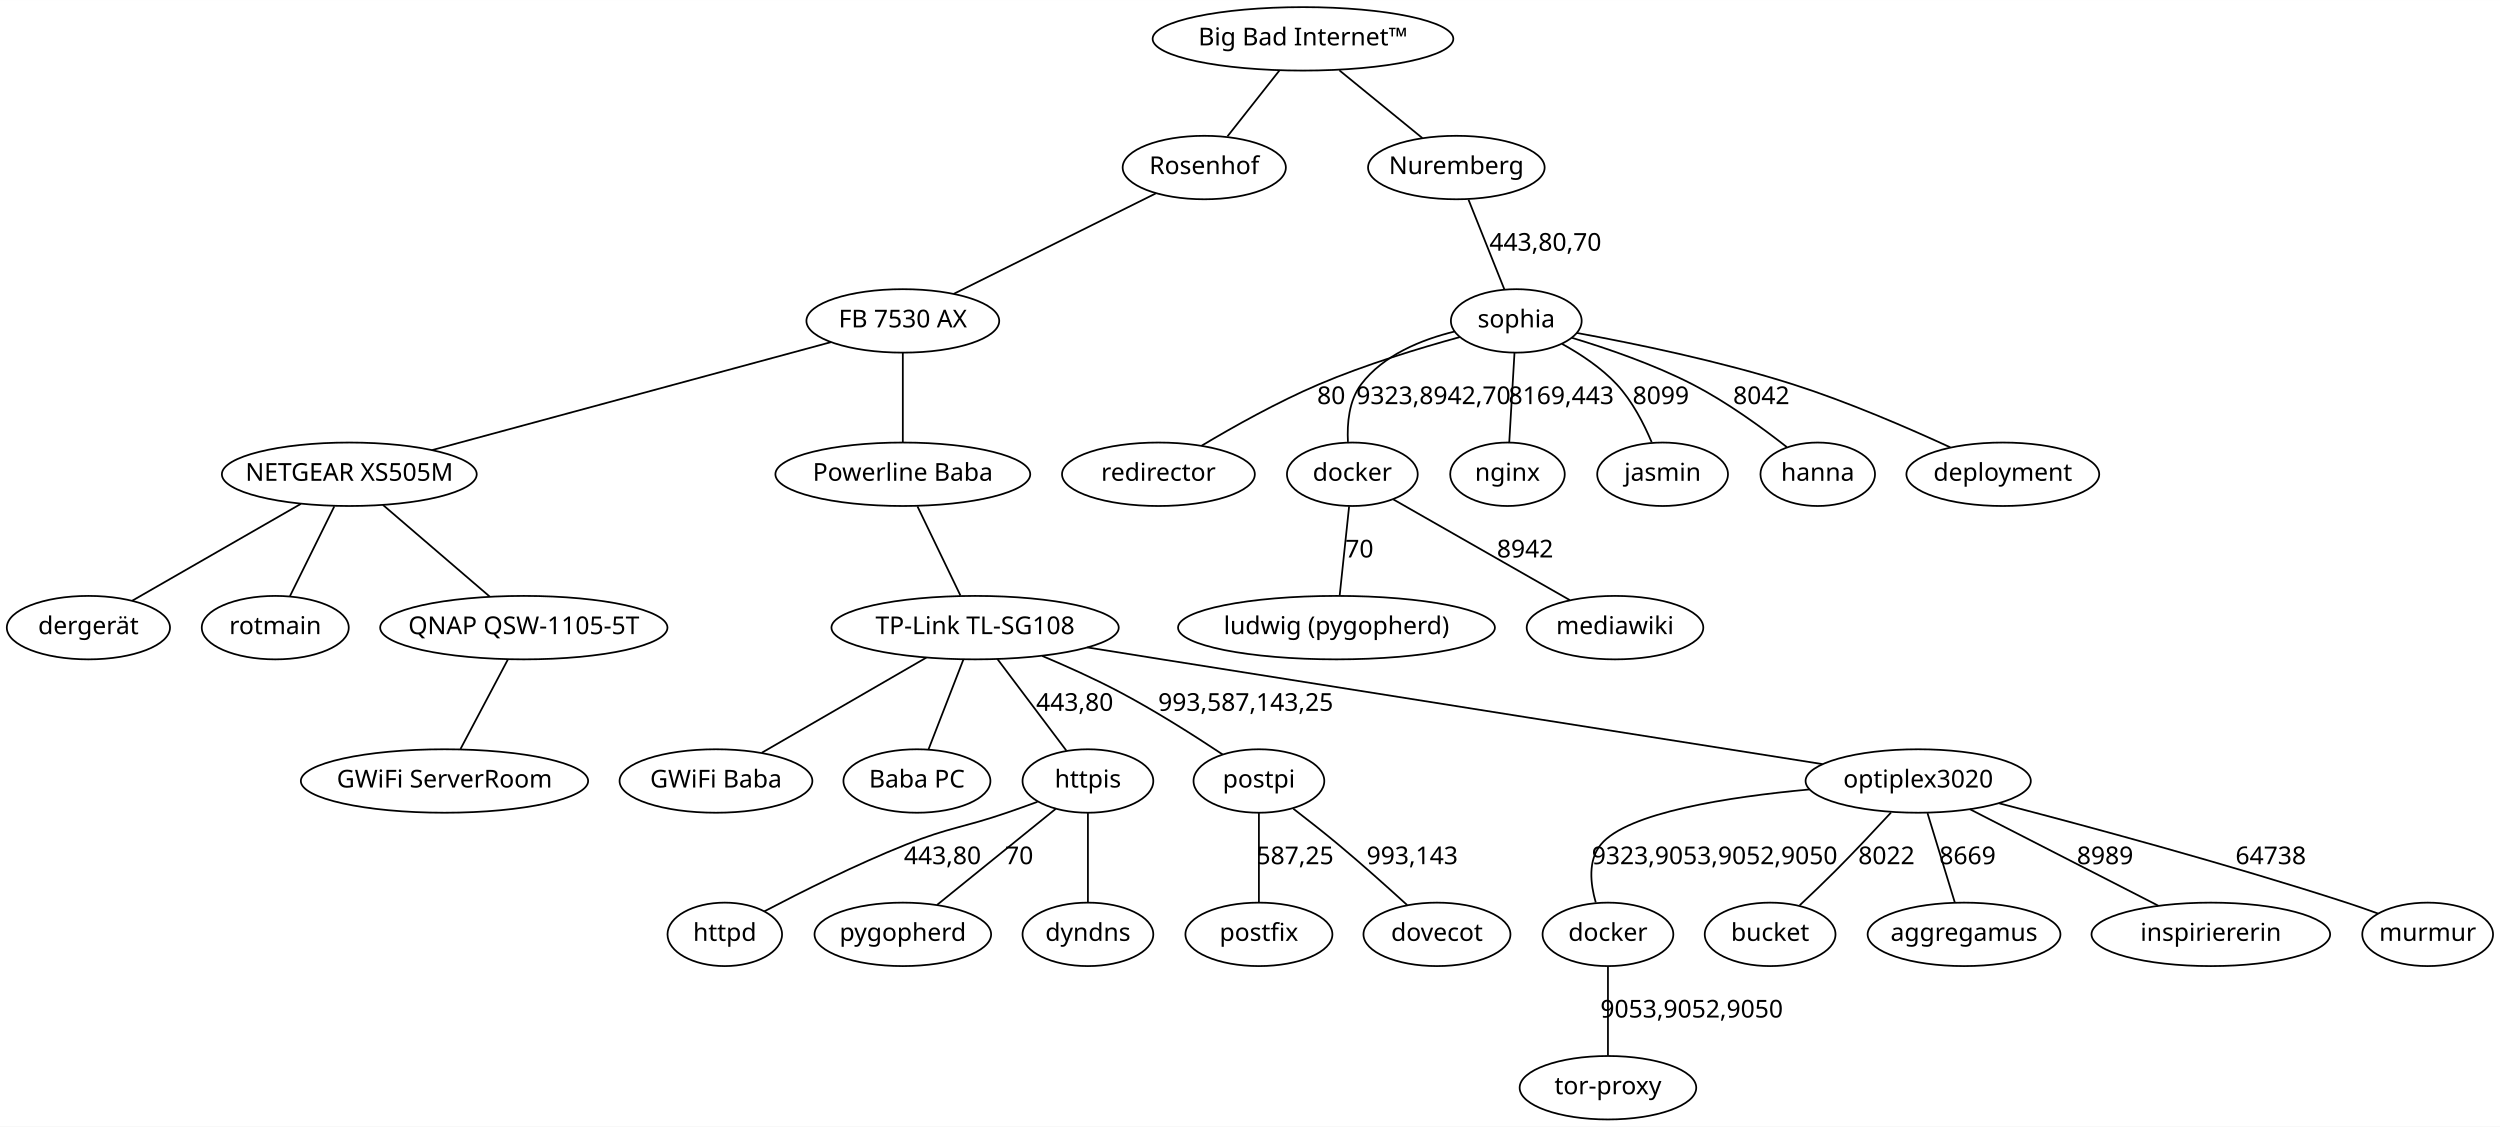
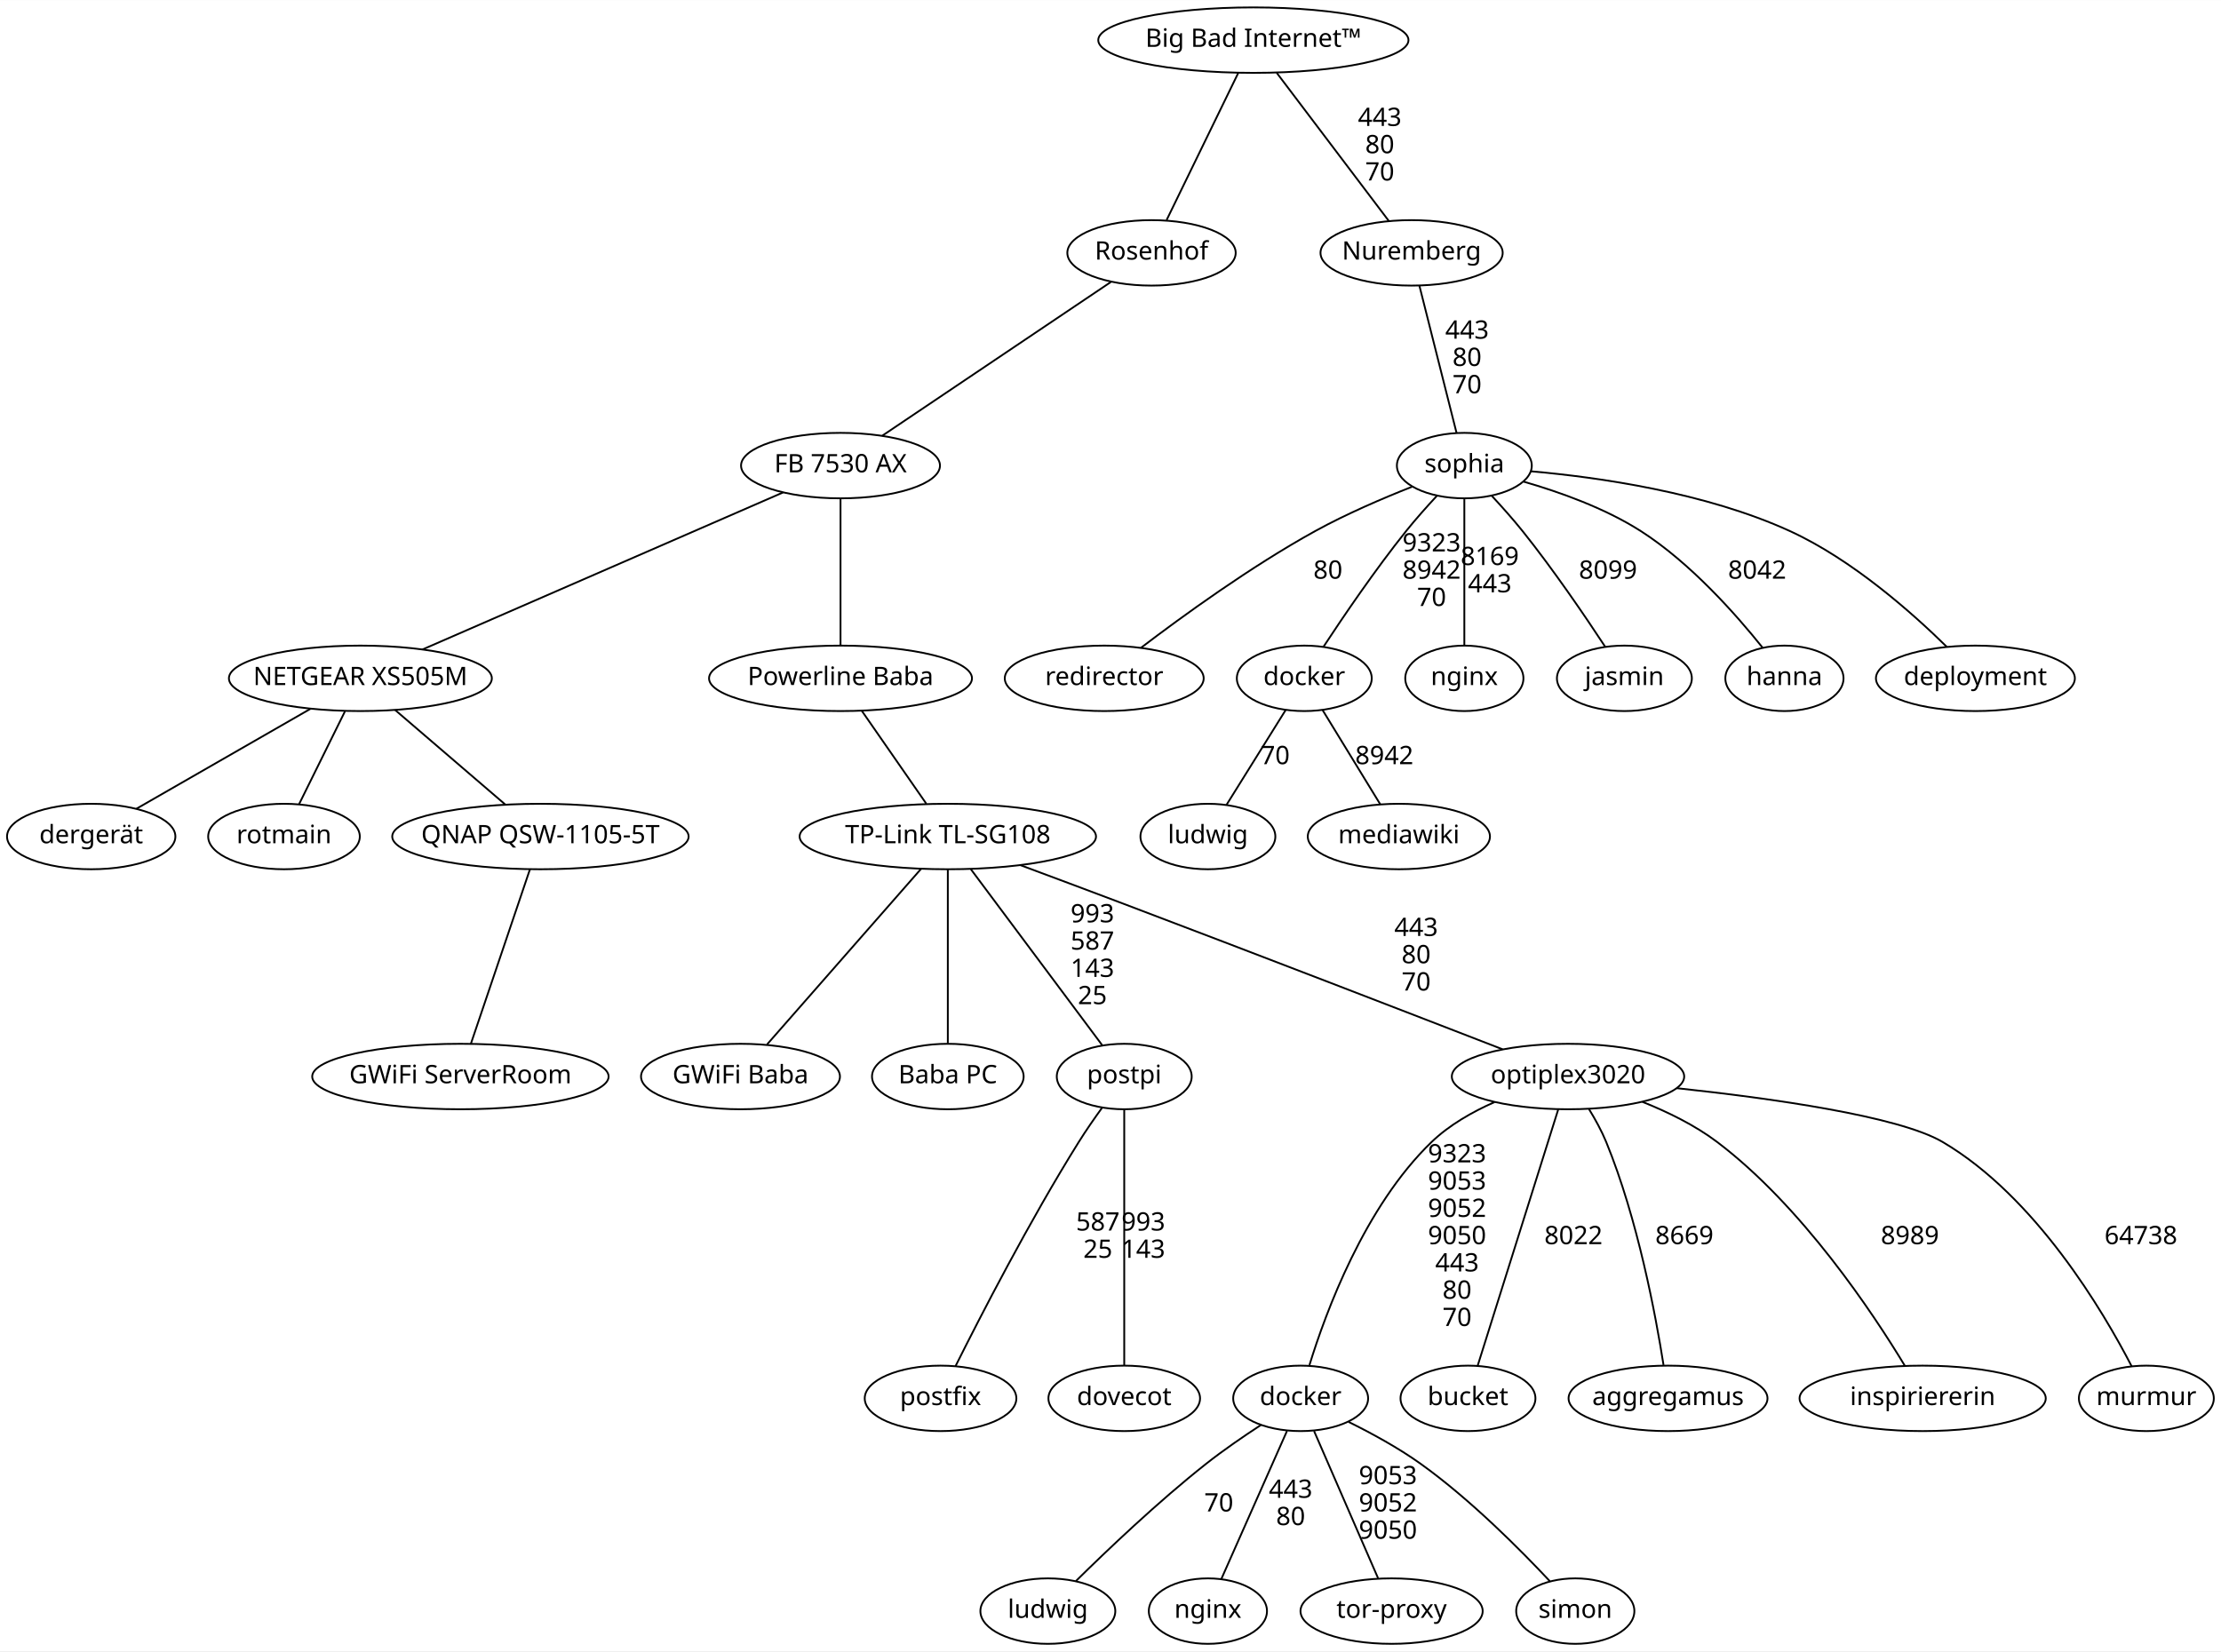
- <svg xmlns="http://www.w3.org/2000/svg" width="1418pt" height="639pt" viewBox="0.00 0.00 1418.19 639.00">
-   <g id="graph0" class="graph" transform="scale(1 1) rotate(0) translate(4 635)">
-     <polygon fill="white" stroke="transparent" points="-4,4 -4,-635 1414.19,-635 1414.19,4 -4,4" />
+ <svg xmlns="http://www.w3.org/2000/svg" width="1221pt" height="908pt" viewBox="0.00 0.00 1221.19 908.00">
+   <g id="graph0" class="graph" transform="scale(1 1) rotate(0) translate(4 904)">
+     <polygon fill="white" stroke="transparent" points="-4,4 -4,-904 1217.19,-904 1217.19,4 -4,4" />
    <g id="node1" class="node">
-       <ellipse fill="none" stroke="black" cx="735.15" cy="-613" rx="85.29" ry="18" />
-       <text text-anchor="middle" x="735.15" y="-609.3" font-family="Unifont" font-size="14.00">Big Bad Internet™</text>
+       <ellipse fill="none" stroke="black" cx="685.15" cy="-882" rx="85.29" ry="18" />
+       <text text-anchor="middle" x="685.15" y="-878.3" font-family="Unifont" font-size="14.00">Big Bad Internet™</text>
    </g>
    <g id="node2" class="node">
-       <ellipse fill="none" stroke="black" cx="679.15" cy="-540" rx="46.29" ry="18" />
-       <text text-anchor="middle" x="679.15" y="-536.3" font-family="Unifont" font-size="14.00">Rosenhof</text>
+       <ellipse fill="none" stroke="black" cx="629.15" cy="-765" rx="46.29" ry="18" />
+       <text text-anchor="middle" x="629.15" y="-761.3" font-family="Unifont" font-size="14.00">Rosenhof</text>
    </g>
    <g id="edge1" class="edge">
-       <path fill="none" stroke="black" d="M721.87,-595.17C712.95,-583.86 701.23,-569 692.32,-557.71" />
+       <path fill="none" stroke="black" d="M676.88,-864.03C666.3,-842.29 648.05,-804.81 637.44,-783.04" />
+     </g>
+     <g id="node26" class="node">
+       <ellipse fill="none" stroke="black" cx="772.15" cy="-765" rx="50.09" ry="18" />
+       <text text-anchor="middle" x="772.15" y="-761.3" font-family="Unifont" font-size="14.00">Nuremberg</text>
+     </g>
+     <g id="edge25" class="edge">
+       <path fill="none" stroke="black" d="M697.98,-864.03C714.53,-842.16 743.11,-804.38 759.54,-782.66" />
+       <text text-anchor="middle" x="754.65" y="-834.8" font-family="Unifont" font-size="14.00">443</text>
+       <text text-anchor="middle" x="754.65" y="-819.8" font-family="Unifont" font-size="14.00">80</text>
+       <text text-anchor="middle" x="754.65" y="-804.8" font-family="Unifont" font-size="14.00">70</text>
+     </g>
+     <g id="node3" class="node">
+       <ellipse fill="none" stroke="black" cx="458.15" cy="-648" rx="54.69" ry="18" />
+       <text text-anchor="middle" x="458.15" y="-644.3" font-family="Unifont" font-size="14.00">FB 7530 AX</text>
+     </g>
+     <g id="edge2" class="edge">
+       <path fill="none" stroke="black" d="M606.79,-748.97C574.2,-727.05 513.95,-686.53 481.05,-664.4" />
+     </g>
+     <g id="node4" class="node">
+       <ellipse fill="none" stroke="black" cx="194.15" cy="-531" rx="72.29" ry="18" />
+       <text text-anchor="middle" x="194.15" y="-527.3" font-family="Unifont" font-size="14.00">NETGEAR XS505M</text>
+     </g>
+     <g id="edge3" class="edge">
+       <path fill="none" stroke="black" d="M426.56,-633.24C376.61,-611.48 279.76,-569.29 228.27,-546.86" />
+     </g>
+     <g id="node9" class="node">
+       <ellipse fill="none" stroke="black" cx="458.15" cy="-531" rx="72.29" ry="18" />
+       <text text-anchor="middle" x="458.15" y="-527.3" font-family="Unifont" font-size="14.00">Powerline Baba</text>
+     </g>
+     <g id="edge8" class="edge">
+       <path fill="none" stroke="black" d="M458.15,-629.53C458.15,-607.79 458.15,-570.89 458.15,-549.25" />
+     </g>
+     <g id="node5" class="node">
+       <ellipse fill="none" stroke="black" cx="46.15" cy="-444" rx="46.29" ry="18" />
+       <text text-anchor="middle" x="46.15" y="-440.3" font-family="Unifont" font-size="14.00">dergerät</text>
+     </g>
+     <g id="edge4" class="edge">
+       <path fill="none" stroke="black" d="M166.66,-514.21C139.24,-498.46 97.49,-474.49 71.03,-459.29" />
+     </g>
+     <g id="node6" class="node">
+       <ellipse fill="none" stroke="black" cx="152.15" cy="-444" rx="41.69" ry="18" />
+       <text text-anchor="middle" x="152.15" y="-440.3" font-family="Unifont" font-size="14.00">rotmain</text>
+     </g>
+     <g id="edge5" class="edge">
+       <path fill="none" stroke="black" d="M185.65,-512.8C178.31,-497.95 167.78,-476.64 160.49,-461.89" />
+     </g>
+     <g id="node7" class="node">
+       <ellipse fill="none" stroke="black" cx="293.15" cy="-444" rx="81.49" ry="18" />
+       <text text-anchor="middle" x="293.15" y="-440.3" font-family="Unifont" font-size="14.00">QNAP QSW-1105-5T</text>
+     </g>
+     <g id="edge6" class="edge">
+       <path fill="none" stroke="black" d="M213.23,-513.61C230.65,-498.66 256.27,-476.66 273.78,-461.63" />
+     </g>
+     <g id="node8" class="node">
+       <ellipse fill="none" stroke="black" cx="249.15" cy="-312" rx="81.49" ry="18" />
+       <text text-anchor="middle" x="249.15" y="-308.3" font-family="Unifont" font-size="14.00">GWiFi ServerRoom</text>
+     </g>
+     <g id="edge7" class="edge">
+       <path fill="none" stroke="black" d="M287.39,-426C278.96,-401.09 263.33,-354.92 254.9,-330" />
+     </g>
+     <g id="node10" class="node">
+       <ellipse fill="none" stroke="black" cx="517.15" cy="-444" rx="81.49" ry="18" />
+       <text text-anchor="middle" x="517.15" y="-440.3" font-family="Unifont" font-size="14.00">TP-Link TL-SG108</text>
+     </g>
+     <g id="edge9" class="edge">
+       <path fill="none" stroke="black" d="M469.8,-513.21C480.08,-498.4 494.98,-476.93 505.31,-462.05" />
+     </g>
+     <g id="node11" class="node">
+       <ellipse fill="none" stroke="black" cx="403.15" cy="-312" rx="54.69" ry="18" />
+       <text text-anchor="middle" x="403.15" y="-308.3" font-family="Unifont" font-size="14.00">GWiFi Baba</text>
+     </g>
+     <g id="edge10" class="edge">
+       <path fill="none" stroke="black" d="M502.48,-426.27C480.59,-401.31 439.62,-354.59 417.76,-329.66" />
+     </g>
+     <g id="node12" class="node">
+       <ellipse fill="none" stroke="black" cx="517.15" cy="-312" rx="41.69" ry="18" />
+       <text text-anchor="middle" x="517.15" y="-308.3" font-family="Unifont" font-size="14.00">Baba PC</text>
+     </g>
+     <g id="edge11" class="edge">
+       <path fill="none" stroke="black" d="M517.15,-425.74C517.15,-400.87 517.15,-355.24 517.15,-330.33" />
+     </g>
+     <g id="node13" class="node">
+       <ellipse fill="none" stroke="black" cx="614.15" cy="-312" rx="37.09" ry="18" />
+       <text text-anchor="middle" x="614.15" y="-308.3" font-family="Unifont" font-size="14.00">postpi</text>
+     </g>
+     <g id="edge12" class="edge">
+       <path fill="none" stroke="black" d="M529.83,-426C548.62,-400.82 583.63,-353.89 602.07,-329.18" />
+       <text text-anchor="middle" x="596.65" y="-396.8" font-family="Unifont" font-size="14.00">993</text>
+       <text text-anchor="middle" x="596.65" y="-381.8" font-family="Unifont" font-size="14.00">587</text>
+       <text text-anchor="middle" x="596.65" y="-366.8" font-family="Unifont" font-size="14.00">143</text>
+       <text text-anchor="middle" x="596.65" y="-351.8" font-family="Unifont" font-size="14.00">25</text>
+     </g>
+     <g id="node16" class="node">
+       <ellipse fill="none" stroke="black" cx="858.15" cy="-312" rx="63.89" ry="18" />
+       <text text-anchor="middle" x="858.15" y="-308.3" font-family="Unifont" font-size="14.00">optiplex3020</text>
+     </g>
+     <g id="edge15" class="edge">
+       <path fill="none" stroke="black" d="M556.97,-428.28C573.72,-422.06 593.39,-414.72 611.15,-408 686.34,-379.54 774.15,-345.6 822.2,-326.97" />
+       <text text-anchor="middle" x="774.65" y="-389.3" font-family="Unifont" font-size="14.00">443</text>
+       <text text-anchor="middle" x="774.65" y="-374.3" font-family="Unifont" font-size="14.00">80</text>
+       <text text-anchor="middle" x="774.65" y="-359.3" font-family="Unifont" font-size="14.00">70</text>
+     </g>
+     <g id="node14" class="node">
+       <ellipse fill="none" stroke="black" cx="513.15" cy="-135" rx="41.69" ry="18" />
+       <text text-anchor="middle" x="513.15" y="-131.3" font-family="Unifont" font-size="14.00">postfix</text>
+     </g>
+     <g id="edge13" class="edge">
+       <path fill="none" stroke="black" d="M602.02,-294.9C597.79,-289.06 593.1,-282.33 589.15,-276 562.17,-232.85 534.71,-179.41 521.4,-152.75" />
+       <text text-anchor="middle" x="599.65" y="-227.3" font-family="Unifont" font-size="14.00">587</text>
+       <text text-anchor="middle" x="599.65" y="-212.3" font-family="Unifont" font-size="14.00">25</text>
+     </g>
+     <g id="node15" class="node">
+       <ellipse fill="none" stroke="black" cx="614.15" cy="-135" rx="41.69" ry="18" />
+       <text text-anchor="middle" x="614.15" y="-131.3" font-family="Unifont" font-size="14.00">dovecot</text>
+     </g>
+     <g id="edge14" class="edge">
+       <path fill="none" stroke="black" d="M614.15,-293.9C614.15,-260.45 614.15,-186.68 614.15,-153.17" />
+       <text text-anchor="middle" x="624.65" y="-227.3" font-family="Unifont" font-size="14.00">993</text>
+       <text text-anchor="middle" x="624.65" y="-212.3" font-family="Unifont" font-size="14.00">143</text>
+     </g>
+     <g id="node17" class="node">
+       <ellipse fill="none" stroke="black" cx="711.15" cy="-135" rx="37.09" ry="18" />
+       <text text-anchor="middle" x="711.15" y="-131.3" font-family="Unifont" font-size="14.00">docker</text>
+     </g>
+     <g id="edge16" class="edge">
+       <path fill="none" stroke="black" d="M817.75,-297.94C805.58,-292.57 792.88,-285.37 783.15,-276 746.32,-240.56 724.88,-182.19 715.99,-153.31" />
+       <text text-anchor="middle" x="797.15" y="-264.8" font-family="Unifont" font-size="14.00">9323</text>
+       <text text-anchor="middle" x="797.15" y="-249.8" font-family="Unifont" font-size="14.00">9053</text>
+       <text text-anchor="middle" x="797.15" y="-234.8" font-family="Unifont" font-size="14.00">9052</text>
+       <text text-anchor="middle" x="797.15" y="-219.8" font-family="Unifont" font-size="14.00">9050</text>
+       <text text-anchor="middle" x="797.15" y="-204.8" font-family="Unifont" font-size="14.00">443</text>
+       <text text-anchor="middle" x="797.15" y="-189.8" font-family="Unifont" font-size="14.00">80</text>
+       <text text-anchor="middle" x="797.15" y="-174.8" font-family="Unifont" font-size="14.00">70</text>
+     </g>
+     <g id="node22" class="node">
+       <ellipse fill="none" stroke="black" cx="803.15" cy="-135" rx="37.09" ry="18" />
+       <text text-anchor="middle" x="803.15" y="-131.3" font-family="Unifont" font-size="14.00">bucket</text>
+     </g>
+     <g id="edge21" class="edge">
+       <path fill="none" stroke="black" d="M852.77,-293.9C842.23,-260.36 818.95,-186.3 808.46,-152.91" />
+       <text text-anchor="middle" x="861.15" y="-219.8" font-family="Unifont" font-size="14.00">8022</text>
+     </g>
+     <g id="node23" class="node">
+       <ellipse fill="none" stroke="black" cx="913.15" cy="-135" rx="54.69" ry="18" />
+       <text text-anchor="middle" x="913.15" y="-131.3" font-family="Unifont" font-size="14.00">aggregamus</text>
+     </g>
+     <g id="edge22" class="edge">
+       <path fill="none" stroke="black" d="M869.69,-294.09C873.11,-288.52 876.62,-282.16 879.15,-276 896.52,-233.65 906.43,-180.31 910.67,-153.33" />
+       <text text-anchor="middle" x="922.15" y="-219.8" font-family="Unifont" font-size="14.00">8669</text>
+     </g>
+     <g id="node24" class="node">
+       <ellipse fill="none" stroke="black" cx="1053.15" cy="-135" rx="67.69" ry="18" />
+       <text text-anchor="middle" x="1053.15" y="-131.3" font-family="Unifont" font-size="14.00">inspiriererin</text>
+     </g>
+     <g id="edge23" class="edge">
+       <path fill="none" stroke="black" d="M899.05,-298.08C912.89,-292.57 927.92,-285.24 940.15,-276 986.98,-240.58 1025.97,-181.68 1043.38,-152.89" />
+       <text text-anchor="middle" x="1046.15" y="-219.8" font-family="Unifont" font-size="14.00">8989</text>
+     </g>
+     <g id="node25" class="node">
+       <ellipse fill="none" stroke="black" cx="1176.15" cy="-135" rx="37.09" ry="18" />
+       <text text-anchor="middle" x="1176.15" y="-131.3" font-family="Unifont" font-size="14.00">murmur</text>
+     </g>
+     <g id="edge24" class="edge">
+       <path fill="none" stroke="black" d="M917.73,-305.62C969.51,-300.09 1039.92,-290.27 1064.15,-276 1115.38,-245.83 1152.51,-182.75 1168.06,-152.66" />
+       <text text-anchor="middle" x="1173.15" y="-219.8" font-family="Unifont" font-size="14.00">64738</text>
+     </g>
+     <g id="node18" class="node">
+       <ellipse fill="none" stroke="black" cx="572.15" cy="-18" rx="37.09" ry="18" />
+       <text text-anchor="middle" x="572.15" y="-14.3" font-family="Unifont" font-size="14.00">ludwig</text>
+     </g>
+     <g id="edge19" class="edge">
+       <path fill="none" stroke="black" d="M689.38,-120.4C679.86,-114.19 668.71,-106.55 659.15,-99 632.73,-78.16 604.45,-51.19 587.54,-34.49" />
+       <text text-anchor="middle" x="666.15" y="-72.8" font-family="Unifont" font-size="14.00">70</text>
+     </g>
+     <g id="node19" class="node">
+       <ellipse fill="none" stroke="black" cx="660.15" cy="-18" rx="32.49" ry="18" />
+       <text text-anchor="middle" x="660.15" y="-14.3" font-family="Unifont" font-size="14.00">nginx</text>
+     </g>
+     <g id="edge18" class="edge">
+       <path fill="none" stroke="black" d="M703.62,-117.03C693.92,-95.16 677.17,-57.38 667.54,-35.66" />
+       <text text-anchor="middle" x="705.65" y="-80.3" font-family="Unifont" font-size="14.00">443</text>
+       <text text-anchor="middle" x="705.65" y="-65.3" font-family="Unifont" font-size="14.00">80</text>
+     </g>
+     <g id="node20" class="node">
+       <ellipse fill="none" stroke="black" cx="761.15" cy="-18" rx="50.09" ry="18" />
+       <text text-anchor="middle" x="761.15" y="-14.3" font-family="Unifont" font-size="14.00">tor-proxy</text>
+     </g>
+     <g id="edge17" class="edge">
+       <path fill="none" stroke="black" d="M718.52,-117.03C727.98,-95.29 744.27,-57.81 753.74,-36.04" />
+       <text text-anchor="middle" x="759.15" y="-87.8" font-family="Unifont" font-size="14.00">9053</text>
+       <text text-anchor="middle" x="759.15" y="-72.8" font-family="Unifont" font-size="14.00">9052</text>
+       <text text-anchor="middle" x="759.15" y="-57.8" font-family="Unifont" font-size="14.00">9050</text>
+     </g>
+     <g id="node21" class="node">
+       <ellipse fill="none" stroke="black" cx="862.15" cy="-18" rx="32.49" ry="18" />
+       <text text-anchor="middle" x="862.15" y="-14.3" font-family="Unifont" font-size="14.00">simon</text>
+     </g>
+     <g id="edge20" class="edge">
+       <path fill="none" stroke="black" d="M737.48,-122.06C749.96,-115.9 764.81,-107.83 777.15,-99 804.5,-79.42 832.12,-51.59 848.16,-34.45" />
    </g>
    <g id="node27" class="node">
-       <ellipse fill="none" stroke="black" cx="822.15" cy="-540" rx="50.09" ry="18" />
-       <text text-anchor="middle" x="822.15" y="-536.3" font-family="Unifont" font-size="14.00">Nuremberg</text>
+       <ellipse fill="none" stroke="black" cx="801.15" cy="-648" rx="37.09" ry="18" />
+       <text text-anchor="middle" x="801.15" y="-644.3" font-family="Unifont" font-size="14.00">sophia</text>
    </g>
    <g id="edge26" class="edge">
-       <path fill="none" stroke="black" d="M755.76,-595.17C770.03,-583.53 788.9,-568.13 802.87,-556.73" />
-     </g>
-     <g id="node3" class="node">
-       <ellipse fill="none" stroke="black" cx="508.15" cy="-453" rx="54.69" ry="18" />
-       <text text-anchor="middle" x="508.15" y="-449.3" font-family="Unifont" font-size="14.00">FB 7530 AX</text>
-     </g>
-     <g id="edge2" class="edge">
-       <path fill="none" stroke="black" d="M651.67,-525.34C620.23,-509.72 568.98,-484.24 536.98,-468.33" />
-     </g>
-     <g id="node4" class="node">
-       <ellipse fill="none" stroke="black" cx="194.15" cy="-366" rx="72.29" ry="18" />
-       <text text-anchor="middle" x="194.15" y="-362.3" font-family="Unifont" font-size="14.00">NETGEAR XS505M</text>
-     </g>
-     <g id="edge3" class="edge">
-       <path fill="none" stroke="black" d="M467.42,-440.97C409.26,-425.23 302.66,-396.38 241.2,-379.74" />
-     </g>
-     <g id="node9" class="node">
-       <ellipse fill="none" stroke="black" cx="508.15" cy="-366" rx="72.29" ry="18" />
-       <text text-anchor="middle" x="508.15" y="-362.3" font-family="Unifont" font-size="14.00">Powerline Baba</text>
-     </g>
-     <g id="edge8" class="edge">
-       <path fill="none" stroke="black" d="M508.15,-434.8C508.15,-420.05 508.15,-398.92 508.15,-384.18" />
-     </g>
-     <g id="node5" class="node">
-       <ellipse fill="none" stroke="black" cx="46.15" cy="-279" rx="46.29" ry="18" />
-       <text text-anchor="middle" x="46.15" y="-275.3" font-family="Unifont" font-size="14.00">dergerät</text>
-     </g>
-     <g id="edge4" class="edge">
-       <path fill="none" stroke="black" d="M166.66,-349.21C139.24,-333.46 97.49,-309.49 71.03,-294.29" />
-     </g>
-     <g id="node6" class="node">
-       <ellipse fill="none" stroke="black" cx="152.15" cy="-279" rx="41.69" ry="18" />
-       <text text-anchor="middle" x="152.15" y="-275.3" font-family="Unifont" font-size="14.00">rotmain</text>
-     </g>
-     <g id="edge5" class="edge">
-       <path fill="none" stroke="black" d="M185.65,-347.8C178.31,-332.95 167.78,-311.64 160.49,-296.89" />
-     </g>
-     <g id="node7" class="node">
-       <ellipse fill="none" stroke="black" cx="293.15" cy="-279" rx="81.49" ry="18" />
-       <text text-anchor="middle" x="293.15" y="-275.3" font-family="Unifont" font-size="14.00">QNAP QSW-1105-5T</text>
-     </g>
-     <g id="edge6" class="edge">
-       <path fill="none" stroke="black" d="M213.23,-348.61C230.65,-333.66 256.27,-311.66 273.78,-296.63" />
-     </g>
-     <g id="node8" class="node">
-       <ellipse fill="none" stroke="black" cx="248.15" cy="-192" rx="81.49" ry="18" />
-       <text text-anchor="middle" x="248.15" y="-188.3" font-family="Unifont" font-size="14.00">GWiFi ServerRoom</text>
-     </g>
-     <g id="edge7" class="edge">
-       <path fill="none" stroke="black" d="M284.04,-260.8C276.23,-246.05 265.04,-224.92 257.24,-210.18" />
-     </g>
-     <g id="node10" class="node">
-       <ellipse fill="none" stroke="black" cx="549.15" cy="-279" rx="81.49" ry="18" />
-       <text text-anchor="middle" x="549.15" y="-275.3" font-family="Unifont" font-size="14.00">TP-Link TL-SG108</text>
-     </g>
-     <g id="edge9" class="edge">
-       <path fill="none" stroke="black" d="M516.44,-347.8C523.56,-333.05 533.75,-311.92 540.86,-297.18" />
-     </g>
-     <g id="node11" class="node">
-       <ellipse fill="none" stroke="black" cx="402.15" cy="-192" rx="54.69" ry="18" />
-       <text text-anchor="middle" x="402.15" y="-188.3" font-family="Unifont" font-size="14.00">GWiFi Baba</text>
-     </g>
-     <g id="edge10" class="edge">
-       <path fill="none" stroke="black" d="M521.5,-262.01C494.72,-246.53 454.41,-223.22 428.19,-208.06" />
-     </g>
-     <g id="node12" class="node">
-       <ellipse fill="none" stroke="black" cx="516.15" cy="-192" rx="41.69" ry="18" />
-       <text text-anchor="middle" x="516.15" y="-188.3" font-family="Unifont" font-size="14.00">Baba PC</text>
-     </g>
-     <g id="edge11" class="edge">
-       <path fill="none" stroke="black" d="M542.47,-260.8C536.7,-245.95 528.43,-224.64 522.7,-209.89" />
-     </g>
-     <g id="node13" class="node">
-       <ellipse fill="none" stroke="black" cx="613.15" cy="-192" rx="37.09" ry="18" />
-       <text text-anchor="middle" x="613.15" y="-188.3" font-family="Unifont" font-size="14.00">httpis</text>
-     </g>
-     <g id="edge12" class="edge">
-       <path fill="none" stroke="black" d="M561.79,-261.21C573.16,-246.11 589.74,-224.09 600.96,-209.18" />
-       <text text-anchor="middle" x="605.65" y="-231.8" font-family="Unifont" font-size="14.00">443,80</text>
-     </g>
-     <g id="node17" class="node">
-       <ellipse fill="none" stroke="black" cx="710.15" cy="-192" rx="37.09" ry="18" />
-       <text text-anchor="middle" x="710.15" y="-188.3" font-family="Unifont" font-size="14.00">postpi</text>
-     </g>
-     <g id="edge16" class="edge">
-       <path fill="none" stroke="black" d="M587.2,-262.95C600.95,-257.15 616.45,-250.19 630.15,-243 651.03,-232.04 673.73,-217.59 689.6,-207.04" />
-       <text text-anchor="middle" x="702.65" y="-231.8" font-family="Unifont" font-size="14.00">993,587,143,25</text>
-     </g>
-     <g id="node20" class="node">
-       <ellipse fill="none" stroke="black" cx="1084.15" cy="-192" rx="63.89" ry="18" />
-       <text text-anchor="middle" x="1084.15" y="-188.3" font-family="Unifont" font-size="14.00">optiplex3020</text>
-     </g>
-     <g id="edge19" class="edge">
-       <path fill="none" stroke="black" d="M612.76,-267.78C626.73,-265.54 641.43,-263.19 655.15,-261 789.93,-239.51 948.58,-214.41 1029.96,-201.56" />
-     </g>
-     <g id="node14" class="node">
-       <ellipse fill="none" stroke="black" cx="407.15" cy="-105" rx="32.49" ry="18" />
-       <text text-anchor="middle" x="407.15" y="-101.3" font-family="Unifont" font-size="14.00">httpd</text>
-     </g>
-     <g id="edge13" class="edge">
-       <path fill="none" stroke="black" d="M584.51,-180.18C578.78,-178.08 572.78,-175.93 567.15,-174 542.01,-165.39 534.83,-165.83 510.15,-156 481.71,-144.68 450.21,-128.88 429.63,-118.09" />
-       <text text-anchor="middle" x="530.65" y="-144.8" font-family="Unifont" font-size="14.00">443,80</text>
-     </g>
-     <g id="node15" class="node">
-       <ellipse fill="none" stroke="black" cx="508.15" cy="-105" rx="50.09" ry="18" />
-       <text text-anchor="middle" x="508.15" y="-101.3" font-family="Unifont" font-size="14.00">pygopherd</text>
-     </g>
-     <g id="edge14" class="edge">
-       <path fill="none" stroke="black" d="M594.86,-176.19C576.05,-160.97 546.88,-137.36 527.65,-121.79" />
-       <text text-anchor="middle" x="574.15" y="-144.8" font-family="Unifont" font-size="14.00">70</text>
-     </g>
-     <g id="node16" class="node">
-       <ellipse fill="none" stroke="black" cx="613.15" cy="-105" rx="37.09" ry="18" />
-       <text text-anchor="middle" x="613.15" y="-101.3" font-family="Unifont" font-size="14.00">dyndns</text>
-     </g>
-     <g id="edge15" class="edge">
-       <path fill="none" stroke="black" d="M613.15,-173.8C613.15,-159.05 613.15,-137.92 613.15,-123.18" />
-     </g>
-     <g id="node18" class="node">
-       <ellipse fill="none" stroke="black" cx="710.15" cy="-105" rx="41.69" ry="18" />
-       <text text-anchor="middle" x="710.15" y="-101.3" font-family="Unifont" font-size="14.00">postfix</text>
-     </g>
-     <g id="edge17" class="edge">
-       <path fill="none" stroke="black" d="M710.15,-173.8C710.15,-159.05 710.15,-137.92 710.15,-123.18" />
-       <text text-anchor="middle" x="730.65" y="-144.8" font-family="Unifont" font-size="14.00">587,25</text>
-     </g>
-     <g id="node19" class="node">
-       <ellipse fill="none" stroke="black" cx="811.15" cy="-105" rx="41.69" ry="18" />
-       <text text-anchor="middle" x="811.15" y="-101.3" font-family="Unifont" font-size="14.00">dovecot</text>
-     </g>
-     <g id="edge18" class="edge">
-       <path fill="none" stroke="black" d="M729.64,-176.29C737.64,-170.14 746.94,-162.84 755.15,-156 768.56,-144.82 783.27,-131.64 794.25,-121.62" />
-       <text text-anchor="middle" x="797.15" y="-144.8" font-family="Unifont" font-size="14.00">993,143</text>
-     </g>
-     <g id="node21" class="node">
-       <ellipse fill="none" stroke="black" cx="908.15" cy="-105" rx="37.09" ry="18" />
-       <text text-anchor="middle" x="908.15" y="-101.3" font-family="Unifont" font-size="14.00">docker</text>
-     </g>
-     <g id="edge20" class="edge">
-       <path fill="none" stroke="black" d="M1022.6,-187.23C976.56,-182.98 919.08,-174.12 904.15,-156 896.72,-147 898.17,-133.72 901.23,-123.11" />
-       <text text-anchor="middle" x="968.65" y="-144.8" font-family="Unifont" font-size="14.00">9323,9053,9052,9050</text>
-     </g>
-     <g id="node23" class="node">
-       <ellipse fill="none" stroke="black" cx="1000.15" cy="-105" rx="37.09" ry="18" />
-       <text text-anchor="middle" x="1000.15" y="-101.3" font-family="Unifont" font-size="14.00">bucket</text>
-     </g>
-     <g id="edge22" class="edge">
-       <path fill="none" stroke="black" d="M1068.72,-174.1C1059.66,-164.3 1047.91,-151.8 1037.15,-141 1030.65,-134.49 1023.33,-127.49 1016.92,-121.48" />
-       <text text-anchor="middle" x="1066.15" y="-144.8" font-family="Unifont" font-size="14.00">8022</text>
-     </g>
-     <g id="node24" class="node">
-       <ellipse fill="none" stroke="black" cx="1110.15" cy="-105" rx="54.69" ry="18" />
-       <text text-anchor="middle" x="1110.15" y="-101.3" font-family="Unifont" font-size="14.00">aggregamus</text>
-     </g>
-     <g id="edge23" class="edge">
-       <path fill="none" stroke="black" d="M1089.41,-173.8C1093.92,-159.05 1100.38,-137.92 1104.89,-123.18" />
-       <text text-anchor="middle" x="1112.15" y="-144.8" font-family="Unifont" font-size="14.00">8669</text>
-     </g>
-     <g id="node25" class="node">
-       <ellipse fill="none" stroke="black" cx="1250.15" cy="-105" rx="67.69" ry="18" />
-       <text text-anchor="middle" x="1250.15" y="-101.3" font-family="Unifont" font-size="14.00">inspiriererin</text>
-     </g>
-     <g id="edge24" class="edge">
-       <path fill="none" stroke="black" d="M1113.44,-176C1143.51,-160.61 1190.04,-136.78 1220.3,-121.28" />
-       <text text-anchor="middle" x="1190.15" y="-144.8" font-family="Unifont" font-size="14.00">8989</text>
-     </g>
-     <g id="node26" class="node">
-       <ellipse fill="none" stroke="black" cx="1373.15" cy="-105" rx="37.09" ry="18" />
-       <text text-anchor="middle" x="1373.15" y="-101.3" font-family="Unifont" font-size="14.00">murmur</text>
-     </g>
-     <g id="edge25" class="edge">
-       <path fill="none" stroke="black" d="M1130.16,-179.31C1179.28,-166.56 1259.22,-145.02 1327.15,-123 1332.98,-121.11 1339.17,-118.94 1345.05,-116.79" />
-       <text text-anchor="middle" x="1284.15" y="-144.8" font-family="Unifont" font-size="14.00">64738</text>
-     </g>
-     <g id="node22" class="node">
-       <ellipse fill="none" stroke="black" cx="908.15" cy="-18" rx="50.09" ry="18" />
-       <text text-anchor="middle" x="908.15" y="-14.3" font-family="Unifont" font-size="14.00">tor-proxy</text>
-     </g>
-     <g id="edge21" class="edge">
-       <path fill="none" stroke="black" d="M908.15,-86.8C908.15,-72.05 908.15,-50.92 908.15,-36.18" />
-       <text text-anchor="middle" x="955.65" y="-57.8" font-family="Unifont" font-size="14.00">9053,9052,9050</text>
+       <path fill="none" stroke="black" d="M776.42,-747.03C781.91,-725.29 791.36,-687.81 796.85,-666.04" />
+       <text text-anchor="middle" x="802.65" y="-717.8" font-family="Unifont" font-size="14.00">443</text>
+       <text text-anchor="middle" x="802.65" y="-702.8" font-family="Unifont" font-size="14.00">80</text>
+       <text text-anchor="middle" x="802.65" y="-687.8" font-family="Unifont" font-size="14.00">70</text>
    </g>
    <g id="node28" class="node">
-       <ellipse fill="none" stroke="black" cx="856.15" cy="-453" rx="37.09" ry="18" />
-       <text text-anchor="middle" x="856.15" y="-449.3" font-family="Unifont" font-size="14.00">sophia</text>
+       <ellipse fill="none" stroke="black" cx="603.15" cy="-531" rx="54.69" ry="18" />
+       <text text-anchor="middle" x="603.15" y="-527.3" font-family="Unifont" font-size="14.00">redirector</text>
+     </g>
+     <g id="edge31" class="edge">
+       <path fill="none" stroke="black" d="M772.4,-636.37C756.36,-630.04 736.23,-621.41 719.15,-612 683.79,-592.52 645.82,-564.92 623.3,-547.76" />
+       <text text-anchor="middle" x="726.15" y="-585.8" font-family="Unifont" font-size="14.00">80</text>
+     </g>
+     <g id="node29" class="node">
+       <ellipse fill="none" stroke="black" cx="713.15" cy="-531" rx="37.09" ry="18" />
+       <text text-anchor="middle" x="713.15" y="-527.3" font-family="Unifont" font-size="14.00">docker</text>
+     </g>
+     <g id="edge28" class="edge">
+       <path fill="none" stroke="black" d="M786.04,-631.36C780.55,-625.44 774.4,-618.55 769.15,-612 752.18,-590.83 734.55,-564.88 723.71,-548.38" />
+       <text text-anchor="middle" x="783.15" y="-600.8" font-family="Unifont" font-size="14.00">9323</text>
+       <text text-anchor="middle" x="783.15" y="-585.8" font-family="Unifont" font-size="14.00">8942</text>
+       <text text-anchor="middle" x="783.15" y="-570.8" font-family="Unifont" font-size="14.00">70</text>
+     </g>
+     <g id="node31" class="node">
+       <ellipse fill="none" stroke="black" cx="801.15" cy="-531" rx="32.49" ry="18" />
+       <text text-anchor="middle" x="801.15" y="-527.3" font-family="Unifont" font-size="14.00">nginx</text>
    </g>
    <g id="edge27" class="edge">
-       <path fill="none" stroke="black" d="M829.03,-521.8C834.96,-506.95 843.49,-485.64 849.39,-470.89" />
-       <text text-anchor="middle" x="872.65" y="-492.8" font-family="Unifont" font-size="14.00">443,80,70</text>
-     </g>
-     <g id="node29" class="node">
-       <ellipse fill="none" stroke="black" cx="653.15" cy="-366" rx="54.69" ry="18" />
-       <text text-anchor="middle" x="653.15" y="-362.3" font-family="Unifont" font-size="14.00">redirector</text>
+       <path fill="none" stroke="black" d="M801.15,-629.53C801.15,-607.79 801.15,-570.89 801.15,-549.25" />
+       <text text-anchor="middle" x="815.15" y="-593.3" font-family="Unifont" font-size="14.00">8169</text>
+       <text text-anchor="middle" x="815.15" y="-578.3" font-family="Unifont" font-size="14.00">443</text>
+     </g>
+     <g id="node33" class="node">
+       <ellipse fill="none" stroke="black" cx="889.15" cy="-531" rx="37.09" ry="18" />
+       <text text-anchor="middle" x="889.15" y="-527.3" font-family="Unifont" font-size="14.00">jasmin</text>
    </g>
    <g id="edge32" class="edge">
-       <path fill="none" stroke="black" d="M824.16,-443.84C801.42,-437.6 770.39,-428.18 744.15,-417 720.76,-407.04 695.53,-392.88 677.58,-382.17" />
-       <text text-anchor="middle" x="751.15" y="-405.8" font-family="Unifont" font-size="14.00">80</text>
+       <path fill="none" stroke="black" d="M816.25,-631.36C821.75,-625.44 827.89,-618.55 833.15,-612 850.11,-590.83 867.74,-564.88 878.58,-548.38" />
+       <text text-anchor="middle" x="880.15" y="-585.8" font-family="Unifont" font-size="14.00">8099</text>
+     </g>
+     <g id="node34" class="node">
+       <ellipse fill="none" stroke="black" cx="977.15" cy="-531" rx="32.49" ry="18" />
+       <text text-anchor="middle" x="977.15" y="-527.3" font-family="Unifont" font-size="14.00">hanna</text>
+     </g>
+     <g id="edge33" class="edge">
+       <path fill="none" stroke="black" d="M833.81,-639.15C853.45,-633.5 878.39,-624.64 898.15,-612 925.61,-594.44 950.86,-565.74 965.1,-547.92" />
+       <text text-anchor="middle" x="962.15" y="-585.8" font-family="Unifont" font-size="14.00">8042</text>
+     </g>
+     <g id="node35" class="node">
+       <ellipse fill="none" stroke="black" cx="1082.15" cy="-531" rx="54.69" ry="18" />
+       <text text-anchor="middle" x="1082.15" y="-527.3" font-family="Unifont" font-size="14.00">deployment</text>
+     </g>
+     <g id="edge34" class="edge">
+       <path fill="none" stroke="black" d="M837.65,-644.88C874.94,-641.59 933.79,-633.21 980.15,-612 1014.53,-596.27 1047.71,-566.73 1066.46,-548.28" />
    </g>
    <g id="node30" class="node">
-       <ellipse fill="none" stroke="black" cx="763.15" cy="-366" rx="37.09" ry="18" />
-       <text text-anchor="middle" x="763.15" y="-362.3" font-family="Unifont" font-size="14.00">docker</text>
+       <ellipse fill="none" stroke="black" cx="660.15" cy="-444" rx="37.09" ry="18" />
+       <text text-anchor="middle" x="660.15" y="-440.3" font-family="Unifont" font-size="14.00">ludwig</text>
    </g>
    <g id="edge29" class="edge">
-       <path fill="none" stroke="black" d="M821.21,-447C802.47,-442.42 780.72,-433.67 768.15,-417 761.21,-407.8 760.1,-394.8 760.65,-384.36" />
-       <text text-anchor="middle" x="809.15" y="-405.8" font-family="Unifont" font-size="14.00">9323,8942,70</text>
-     </g>
-     <g id="node31" class="node">
-       <ellipse fill="none" stroke="black" cx="851.15" cy="-366" rx="32.49" ry="18" />
-       <text text-anchor="middle" x="851.15" y="-362.3" font-family="Unifont" font-size="14.00">nginx</text>
-     </g>
-     <g id="edge28" class="edge">
-       <path fill="none" stroke="black" d="M855.13,-434.8C854.27,-420.05 853.02,-398.92 852.16,-384.18" />
-       <text text-anchor="middle" x="881.65" y="-405.8" font-family="Unifont" font-size="14.00">8169,443</text>
-     </g>
-     <g id="node34" class="node">
-       <ellipse fill="none" stroke="black" cx="939.15" cy="-366" rx="37.09" ry="18" />
-       <text text-anchor="middle" x="939.15" y="-362.3" font-family="Unifont" font-size="14.00">jasmin</text>
-     </g>
-     <g id="edge33" class="edge">
-       <path fill="none" stroke="black" d="M882.12,-439.95C892.69,-434.12 904.44,-426.35 913.15,-417 921.95,-407.55 928.59,-394.55 932.95,-384.18" />
-       <text text-anchor="middle" x="938.15" y="-405.8" font-family="Unifont" font-size="14.00">8099</text>
-     </g>
-     <g id="node35" class="node">
-       <ellipse fill="none" stroke="black" cx="1027.15" cy="-366" rx="32.49" ry="18" />
-       <text text-anchor="middle" x="1027.15" y="-362.3" font-family="Unifont" font-size="14.00">hanna</text>
-     </g>
-     <g id="edge34" class="edge">
-       <path fill="none" stroke="black" d="M887.7,-443.41C907.86,-437.34 934.23,-428.27 956.15,-417 975.59,-407 995.78,-392.29 1009.64,-381.41" />
-       <text text-anchor="middle" x="995.15" y="-405.8" font-family="Unifont" font-size="14.00">8042</text>
-     </g>
-     <g id="node36" class="node">
-       <ellipse fill="none" stroke="black" cx="1132.15" cy="-366" rx="54.69" ry="18" />
-       <text text-anchor="middle" x="1132.15" y="-362.3" font-family="Unifont" font-size="14.00">deployment</text>
-     </g>
-     <g id="edge35" class="edge">
-       <path fill="none" stroke="black" d="M890.61,-446.15C922.73,-440.27 971.77,-430.19 1013.15,-417 1044.32,-407.06 1078.64,-392.2 1102.38,-381.26" />
+       <path fill="none" stroke="black" d="M702.93,-513.61C693.54,-498.56 679.71,-476.37 670.33,-461.34" />
+       <text text-anchor="middle" x="697.15" y="-483.8" font-family="Unifont" font-size="14.00">70</text>
    </g>
    <g id="node32" class="node">
-       <ellipse fill="none" stroke="black" cx="754.15" cy="-279" rx="89.88" ry="18" />
-       <text text-anchor="middle" x="754.15" y="-275.3" font-family="Unifont" font-size="14.00">ludwig (pygopherd)</text>
+       <ellipse fill="none" stroke="black" cx="765.15" cy="-444" rx="50.09" ry="18" />
+       <text text-anchor="middle" x="765.15" y="-440.3" font-family="Unifont" font-size="14.00">mediawiki</text>
    </g>
    <g id="edge30" class="edge">
-       <path fill="none" stroke="black" d="M761.32,-347.8C759.76,-333.05 757.53,-311.92 755.96,-297.18" />
-       <text text-anchor="middle" x="767.15" y="-318.8" font-family="Unifont" font-size="14.00">70</text>
-     </g>
-     <g id="node33" class="node">
-       <ellipse fill="none" stroke="black" cx="912.15" cy="-279" rx="50.09" ry="18" />
-       <text text-anchor="middle" x="912.15" y="-275.3" font-family="Unifont" font-size="14.00">mediawiki</text>
-     </g>
-     <g id="edge31" class="edge">
-       <path fill="none" stroke="black" d="M786.43,-351.72C813.6,-336.22 858.39,-310.66 886.53,-294.61" />
-       <text text-anchor="middle" x="861.15" y="-318.8" font-family="Unifont" font-size="14.00">8942</text>
+       <path fill="none" stroke="black" d="M723.17,-513.61C732.32,-498.66 745.78,-476.66 754.97,-461.63" />
+       <text text-anchor="middle" x="757.15" y="-483.8" font-family="Unifont" font-size="14.00">8942</text>
    </g>
  </g>
</svg>
